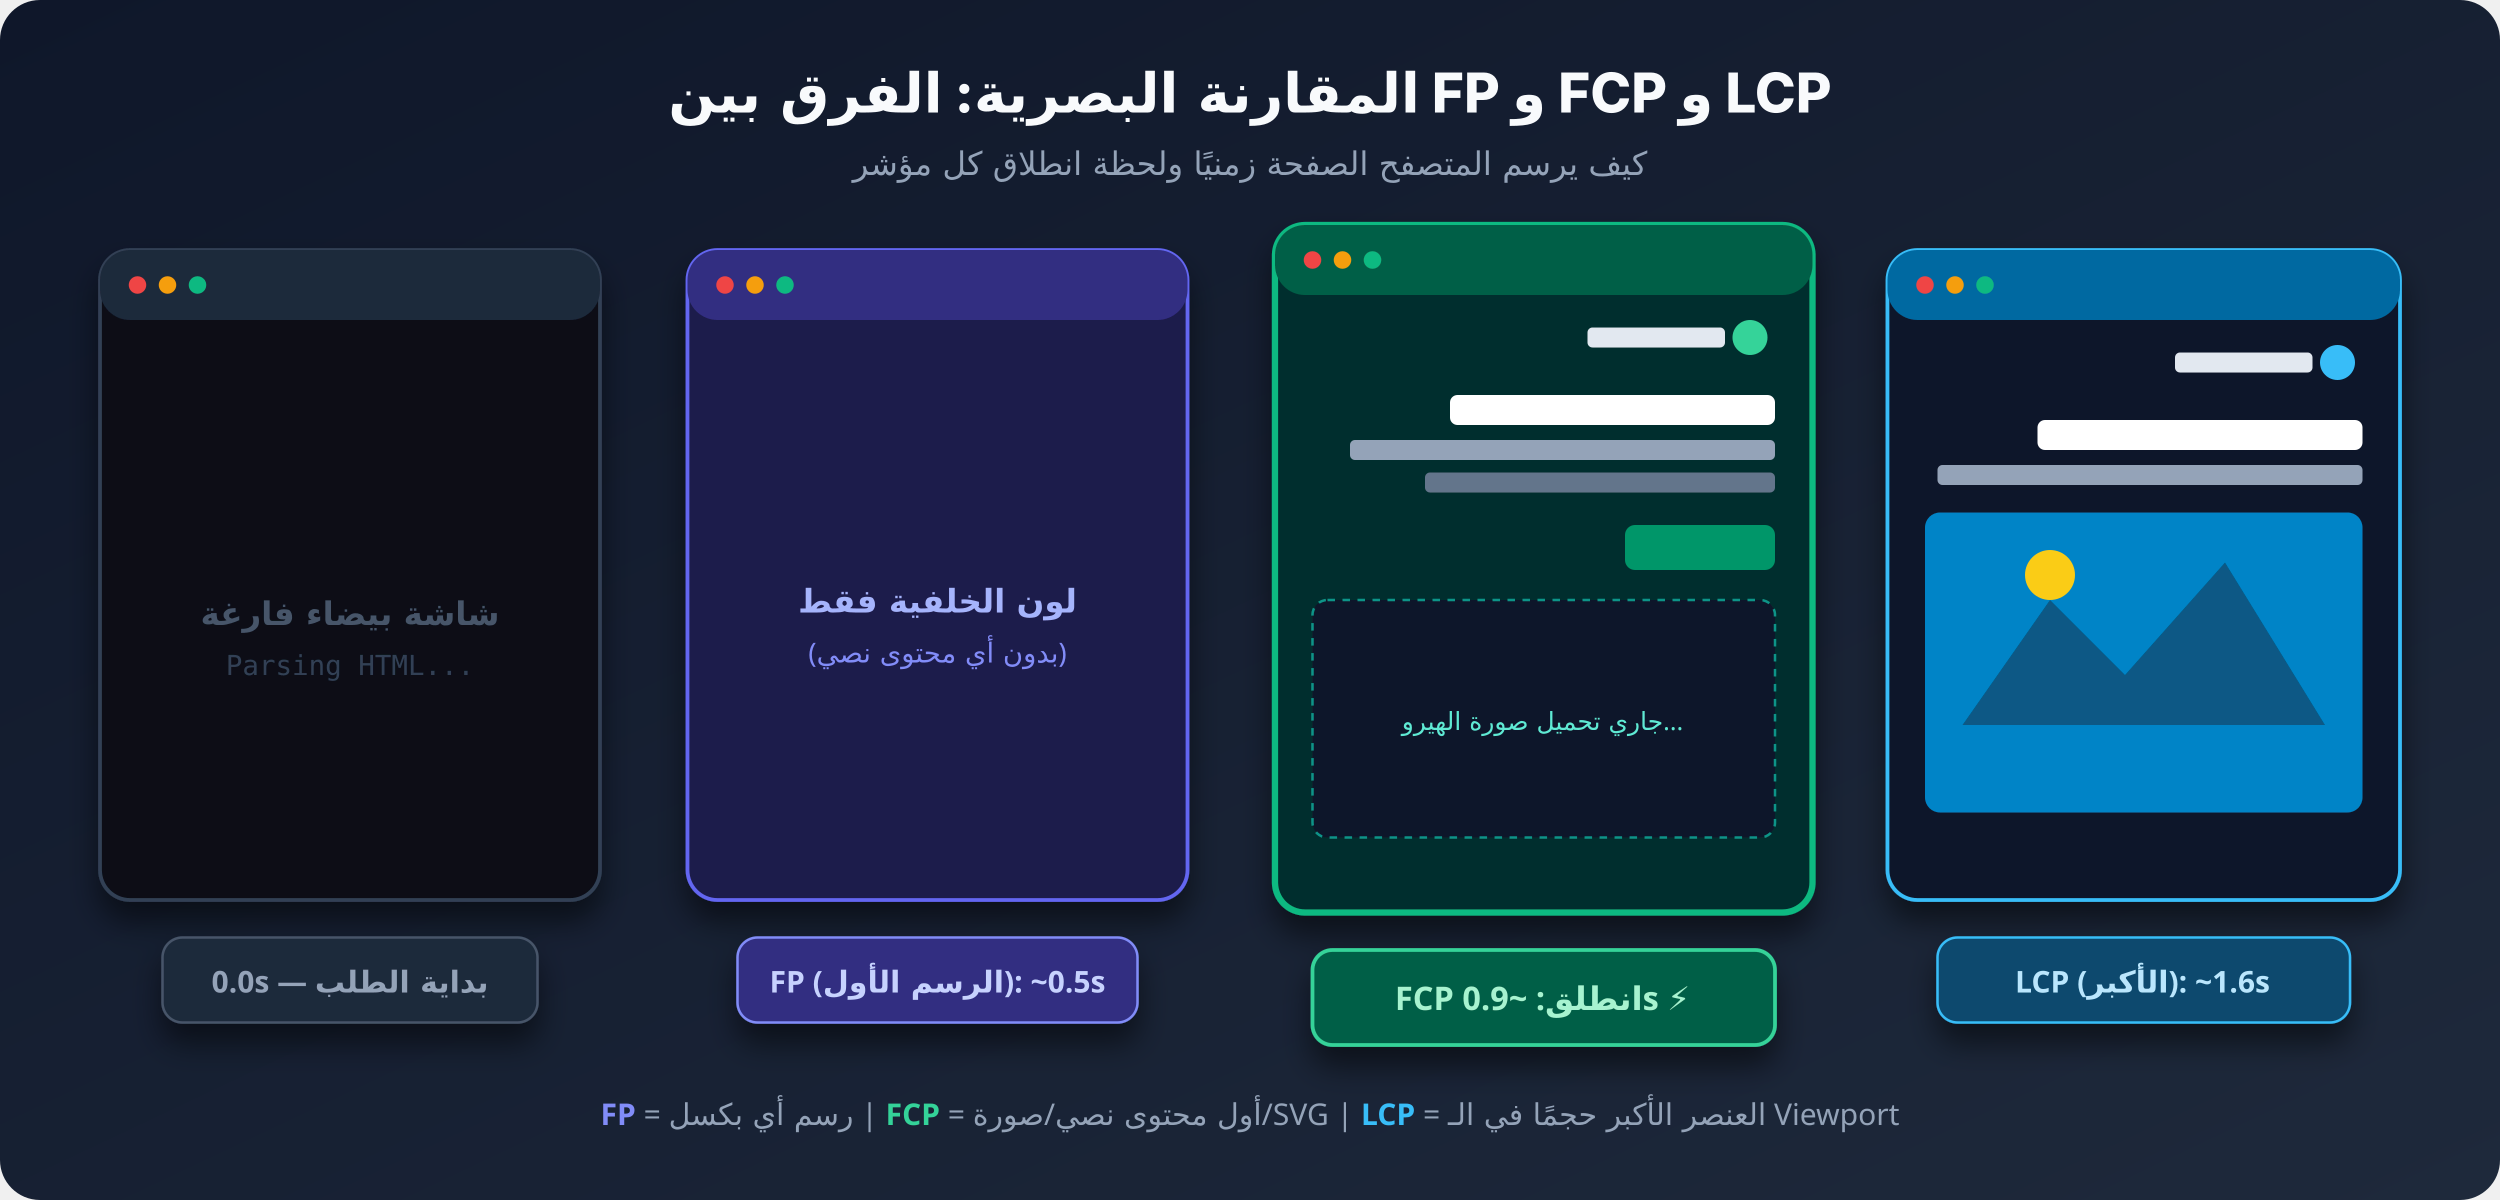
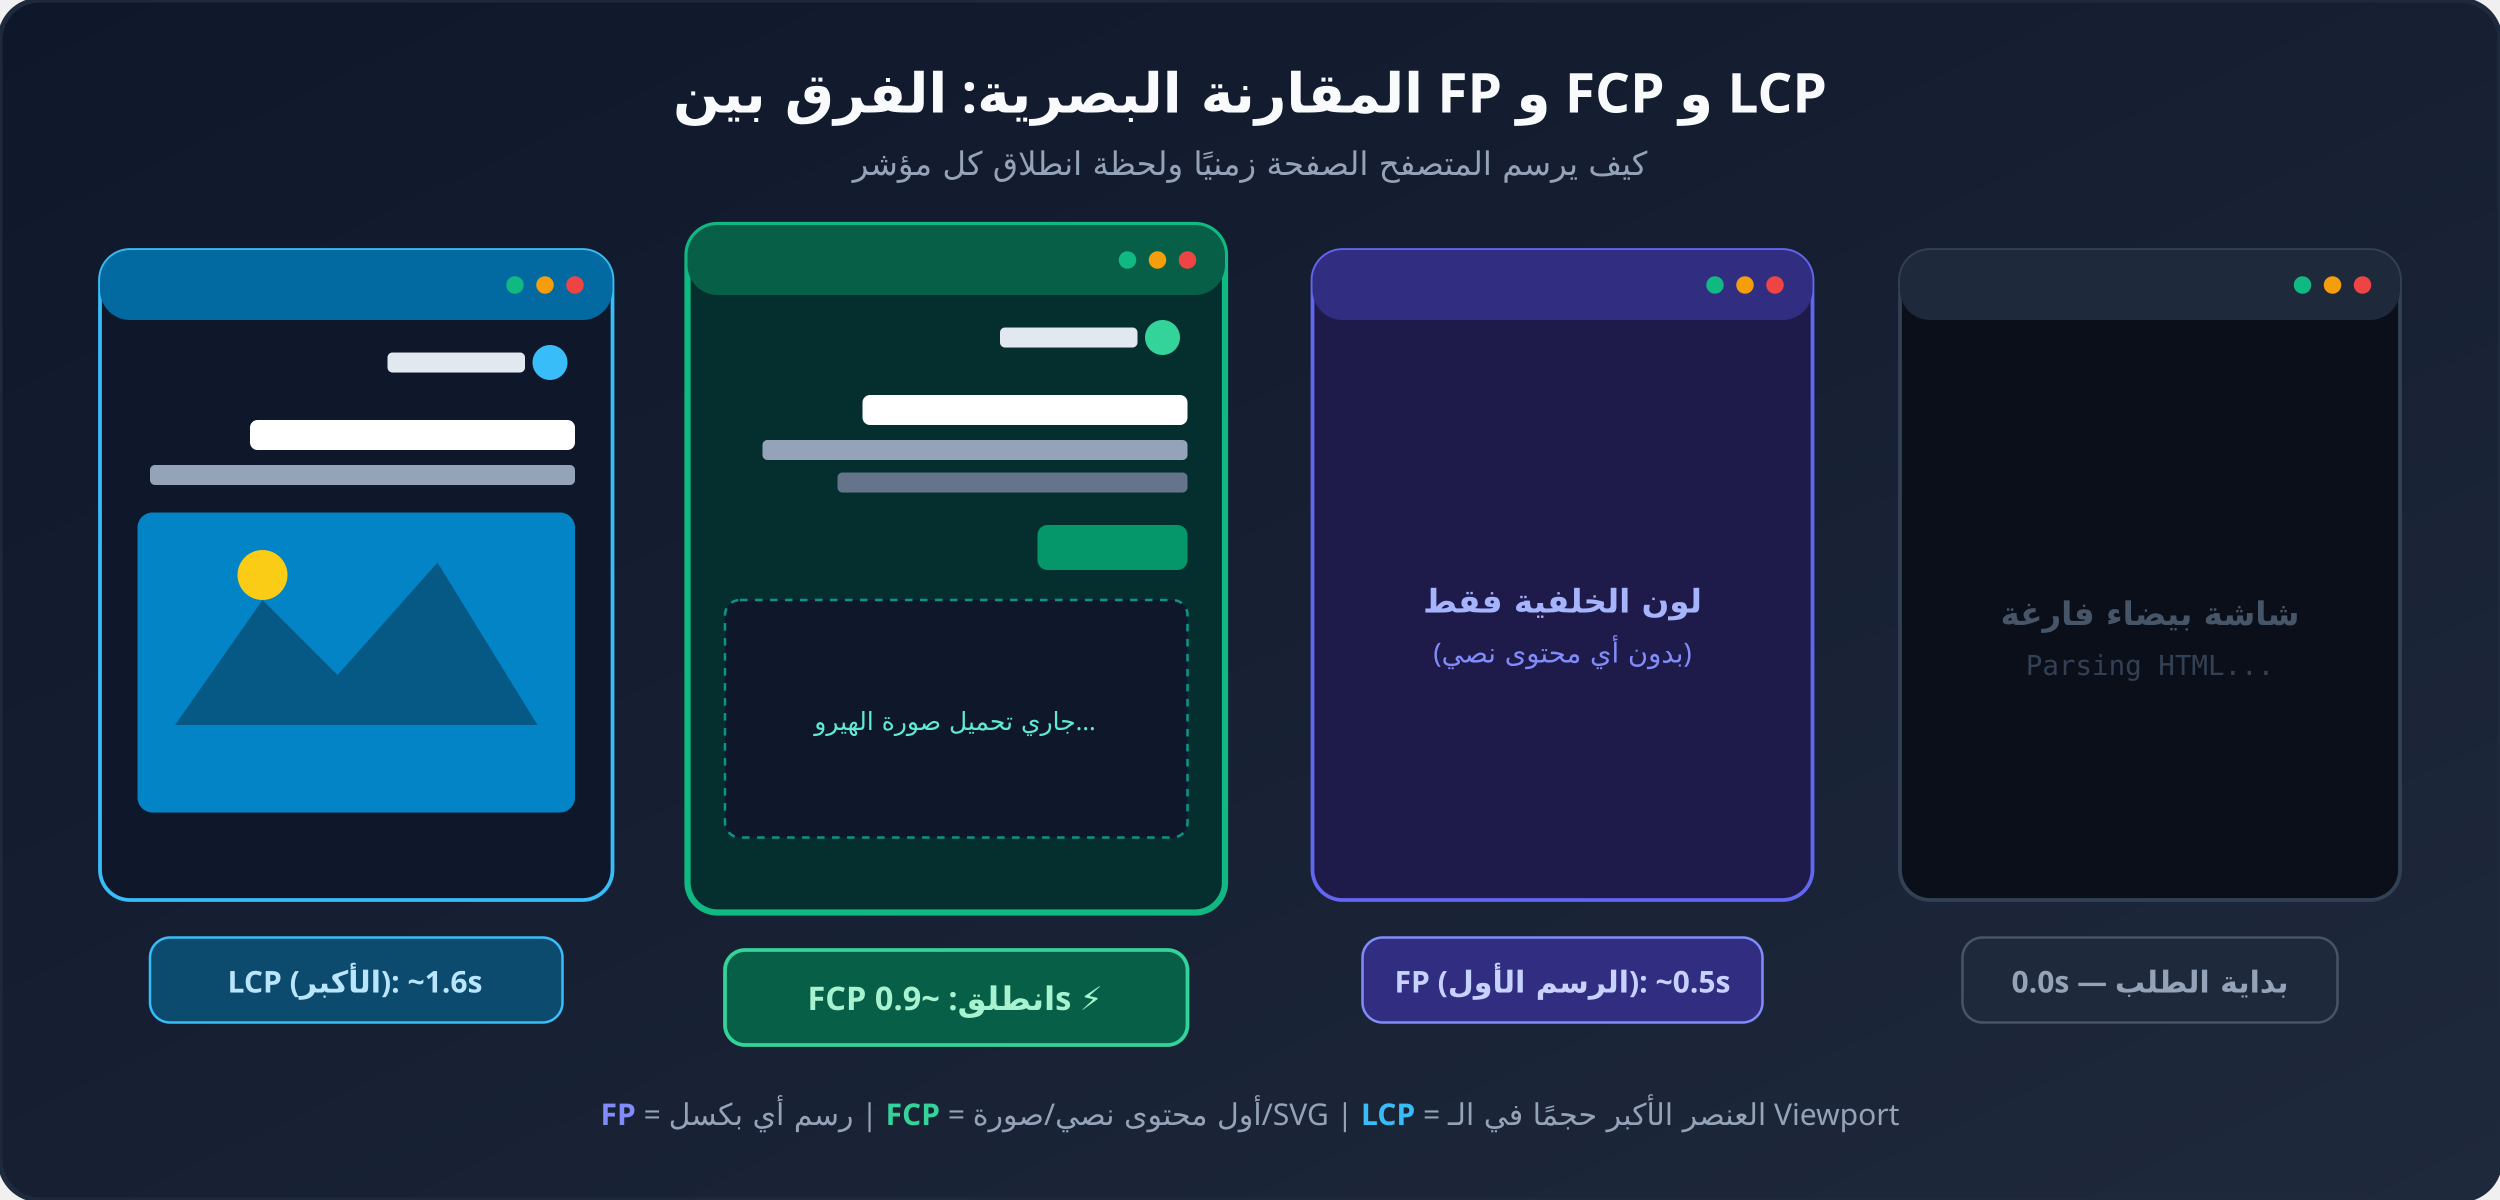
- <svg xmlns="http://www.w3.org/2000/svg" viewBox="0 0 1000 480" width="1000" height="480">
+ <svg xmlns="http://www.w3.org/2000/svg" viewBox="0 0 1000 480" width="1000" height="480" dir="rtl">
  <defs>
    <linearGradient id="bgCompAr" x1="0%" y1="0%" x2="100%" y2="100%">
      <stop offset="0%" stop-color="#0f172a" />
      <stop offset="100%" stop-color="#1e293b" />
    </linearGradient>
-     <filter id="shadowAr" x="-10%" y="-10%" width="120%" height="120%">
-       <feDropShadow dx="0" dy="8" stdDeviation="6" flood-color="#000" flood-opacity="0.5" />
-     </filter>
  </defs>
-   <rect width="1000" height="480" rx="16" fill="url(#bgCompAr)" />
-   <text x="500" y="45" fill="#f8fafc" font-family="system-ui, -apple-system, sans-serif" font-size="22" font-weight="800" text-anchor="middle">
+   <rect width="1000" height="480" rx="16" fill="url(#bgCompAr)" stroke="#1e293b" stroke-width="2" />
+   <text x="500" y="45" fill="#f8fafc" font-family="system-ui, 'Segoe UI', Tahoma, sans-serif" font-size="22" font-weight="800" text-anchor="middle">
    المقارنة البصرية: الفرق بين FP و FCP و LCP
  </text>
-   <text x="500" y="70" fill="#94a3b8" font-family="system-ui, -apple-system, sans-serif" font-size="13" font-weight="500" text-anchor="middle">
+   <text x="500" y="70" fill="#94a3b8" font-family="system-ui, 'Segoe UI', Tahoma, sans-serif" font-size="13" font-weight="500" text-anchor="middle">
    كيف يرسم المتصفح الصفحة زمنيًا ولحظة انطلاق كل مؤشر
  </text>
-   <g transform="translate(40, 100)" filter="url(#shadowAr)">
+   <g transform="translate(760, 100)">
    <rect width="200" height="260" rx="12" fill="#0b0f19" stroke="#334155" stroke-width="1.5" />
    <rect width="200" height="28" rx="12" fill="#1e293b" />
-     <circle cx="15" cy="14" r="3.5" fill="#ef4444" />
-     <circle cx="27" cy="14" r="3.5" fill="#f59e0b" />
-     <circle cx="39" cy="14" r="3.5" fill="#10b981" />
-     <text x="100" y="150" fill="#475569" font-family="system-ui, sans-serif" font-size="13" text-anchor="middle" font-weight="600">شاشة بيضاء فارغة</text>
+     <circle cx="185" cy="14" r="3.5" fill="#ef4444" />
+     <circle cx="173" cy="14" r="3.5" fill="#f59e0b" />
+     <circle cx="161" cy="14" r="3.5" fill="#10b981" />
+     <text x="100" y="150" fill="#475569" font-family="system-ui, 'Segoe UI', Tahoma, sans-serif" font-size="13" text-anchor="middle" font-weight="600">شاشة بيضاء فارغة</text>
    <text x="100" y="170" fill="#334155" font-family="monospace" font-size="11" text-anchor="middle">Parsing HTML...</text>
    <rect x="25" y="275" width="150" height="34" rx="8" fill="#1e293b" stroke="#475569" stroke-width="1" />
-     <text x="100" y="297" fill="#94a3b8" font-family="system-ui, sans-serif" font-size="12" font-weight="700" text-anchor="middle">0.0s — بداية الطلب</text>
+     <text x="100" y="297" fill="#94a3b8" font-family="system-ui, 'Segoe UI', Tahoma, sans-serif" font-size="12" font-weight="700" text-anchor="middle">0.0s — بداية الطلب</text>
  </g>
-   <g transform="translate(275, 100)" filter="url(#shadowAr)">
+   <g transform="translate(525, 100)">
    <rect width="200" height="260" rx="12" fill="#1e1b4b" stroke="#6366f1" stroke-width="1.5" />
    <rect width="200" height="28" rx="12" fill="#312e81" />
-     <circle cx="15" cy="14" r="3.5" fill="#ef4444" />
-     <circle cx="27" cy="14" r="3.5" fill="#f59e0b" />
-     <circle cx="39" cy="14" r="3.5" fill="#10b981" />
+     <circle cx="185" cy="14" r="3.5" fill="#ef4444" />
+     <circle cx="173" cy="14" r="3.5" fill="#f59e0b" />
+     <circle cx="161" cy="14" r="3.5" fill="#10b981" />
    <rect x="15" y="45" width="170" height="200" rx="6" fill="#1e1b4b" />
-     <text x="100" y="145" fill="#a5b4fc" font-family="system-ui, sans-serif" font-size="13" text-anchor="middle" font-weight="700">لون الخلفية فقط</text>
-     <text x="100" y="165" fill="#818cf8" font-family="system-ui, sans-serif" font-size="11" text-anchor="middle">(بدون أي محتوى نصي)</text>
+     <text x="100" y="145" fill="#a5b4fc" font-family="system-ui, 'Segoe UI', Tahoma, sans-serif" font-size="13" text-anchor="middle" font-weight="700">لون الخلفية فقط</text>
+     <text x="100" y="165" fill="#818cf8" font-family="system-ui, 'Segoe UI', Tahoma, sans-serif" font-size="11" text-anchor="middle">(بدون أي محتوى نصي)</text>
    <rect x="20" y="275" width="160" height="34" rx="8" fill="#312e81" stroke="#818cf8" stroke-width="1" />
-     <text x="100" y="297" fill="#c7d2fe" font-family="system-ui, sans-serif" font-size="12" font-weight="700" text-anchor="middle">FP (الرسم الأول): ~0.5s</text>
+     <text x="100" y="297" fill="#c7d2fe" font-family="system-ui, 'Segoe UI', Tahoma, sans-serif" font-size="12" font-weight="700" text-anchor="middle">FP (الرسم الأول): ~0.5s</text>
  </g>
-   <g transform="translate(510, 90)" filter="url(#shadowAr)">
+   <g transform="translate(275, 90)">
    <rect width="215" height="275" rx="12" fill="#042f2e" stroke="#10b981" stroke-width="2.5" />
    <rect width="215" height="28" rx="12" fill="#065f46" />
-     <circle cx="15" cy="14" r="3.5" fill="#ef4444" />
-     <circle cx="27" cy="14" r="3.5" fill="#f59e0b" />
-     <circle cx="39" cy="14" r="3.5" fill="#10b981" />
+     <circle cx="200" cy="14" r="3.5" fill="#ef4444" />
+     <circle cx="188" cy="14" r="3.5" fill="#f59e0b" />
+     <circle cx="176" cy="14" r="3.5" fill="#10b981" />
    <circle cx="190" cy="45" r="7" fill="#34d399" />
    <rect x="125" y="41" width="55" height="8" rx="2" fill="#e2e8f0" />
    <rect x="70" y="68" width="130" height="12" rx="3" fill="#ffffff" />
    <rect x="30" y="86" width="170" height="8" rx="2" fill="#94a3b8" />
    <rect x="60" y="99" width="140" height="8" rx="2" fill="#64748b" />
    <rect x="140" y="120" width="60" height="18" rx="4" fill="#059669" />
    <rect x="15" y="150" width="185" height="95" rx="6" fill="#0f172a" stroke="#0d9488" stroke-dasharray="3,3" />
-     <text x="107" y="202" fill="#5eead4" font-family="system-ui, sans-serif" font-size="10" text-anchor="middle">جاري تحميل صورة الهيرو...</text>
+     <text x="107" y="202" fill="#5eead4" font-family="system-ui, 'Segoe UI', Tahoma, sans-serif" font-size="10" text-anchor="middle">جاري تحميل صورة الهيرو...</text>
    <rect x="15" y="290" width="185" height="38" rx="8" fill="#065f46" stroke="#34d399" stroke-width="1.5" />
-     <text x="107" y="314" fill="#a7f3d0" font-family="system-ui, sans-serif" font-size="13" font-weight="800" text-anchor="middle">FCP انطلق: ~0.9s ⚡</text>
+     <text x="107" y="314" fill="#a7f3d0" font-family="system-ui, 'Segoe UI', Tahoma, sans-serif" font-size="13" font-weight="800" text-anchor="middle">FCP انطلق: ~0.9s ⚡</text>
  </g>
-   <g transform="translate(755, 100)" filter="url(#shadowAr)">
+   <g transform="translate(40, 100)">
    <rect width="205" height="260" rx="12" fill="#0f172a" stroke="#38bdf8" stroke-width="1.5" />
    <rect width="205" height="28" rx="12" fill="#0369a1" />
-     <circle cx="15" cy="14" r="3.5" fill="#ef4444" />
-     <circle cx="27" cy="14" r="3.5" fill="#f59e0b" />
-     <circle cx="39" cy="14" r="3.5" fill="#10b981" />
+     <circle cx="190" cy="14" r="3.5" fill="#ef4444" />
+     <circle cx="178" cy="14" r="3.5" fill="#f59e0b" />
+     <circle cx="166" cy="14" r="3.5" fill="#10b981" />
    <circle cx="180" cy="45" r="7" fill="#38bdf8" />
    <rect x="115" y="41" width="55" height="8" rx="2" fill="#e2e8f0" />
    <rect x="60" y="68" width="130" height="12" rx="3" fill="#ffffff" />
    <rect x="20" y="86" width="170" height="8" rx="2" fill="#94a3b8" />
    <rect x="15" y="105" width="175" height="120" rx="6" fill="#0284c7" />
    <path d="M 30 190 L 65 140 L 95 170 L 135 125 L 175 190 Z" fill="#075985" />
    <circle cx="65" cy="130" r="10" fill="#facc15" />
    <rect x="20" y="275" width="165" height="34" rx="8" fill="#0c4a6e" stroke="#38bdf8" stroke-width="1" />
-     <text x="102" y="297" fill="#bae6fd" font-family="system-ui, sans-serif" font-size="12" font-weight="700" text-anchor="middle">LCP (الأكبر): ~1.6s</text>
+     <text x="102" y="297" fill="#bae6fd" font-family="system-ui, 'Segoe UI', Tahoma, sans-serif" font-size="12" font-weight="700" text-anchor="middle">LCP (الأكبر): ~1.6s</text>
  </g>
  <g transform="translate(150, 435)">
-     <text x="350" y="15" fill="#94a3b8" font-family="system-ui, sans-serif" font-size="12" text-anchor="middle">
+     <text x="350" y="15" fill="#94a3b8" font-family="system-ui, 'Segoe UI', Tahoma, sans-serif" font-size="12" text-anchor="middle">
      <tspan fill="#818cf8" font-weight="700">FP</tspan> = رسم أي بكسل | 
      <tspan fill="#34d399" font-weight="700">FCP</tspan> = أول محتوى نصي/صورة/SVG | 
      <tspan fill="#38bdf8" font-weight="700">LCP</tspan> = العنصر الأكبر حجمًا في الـ Viewport
    </text>
  </g>
</svg>
